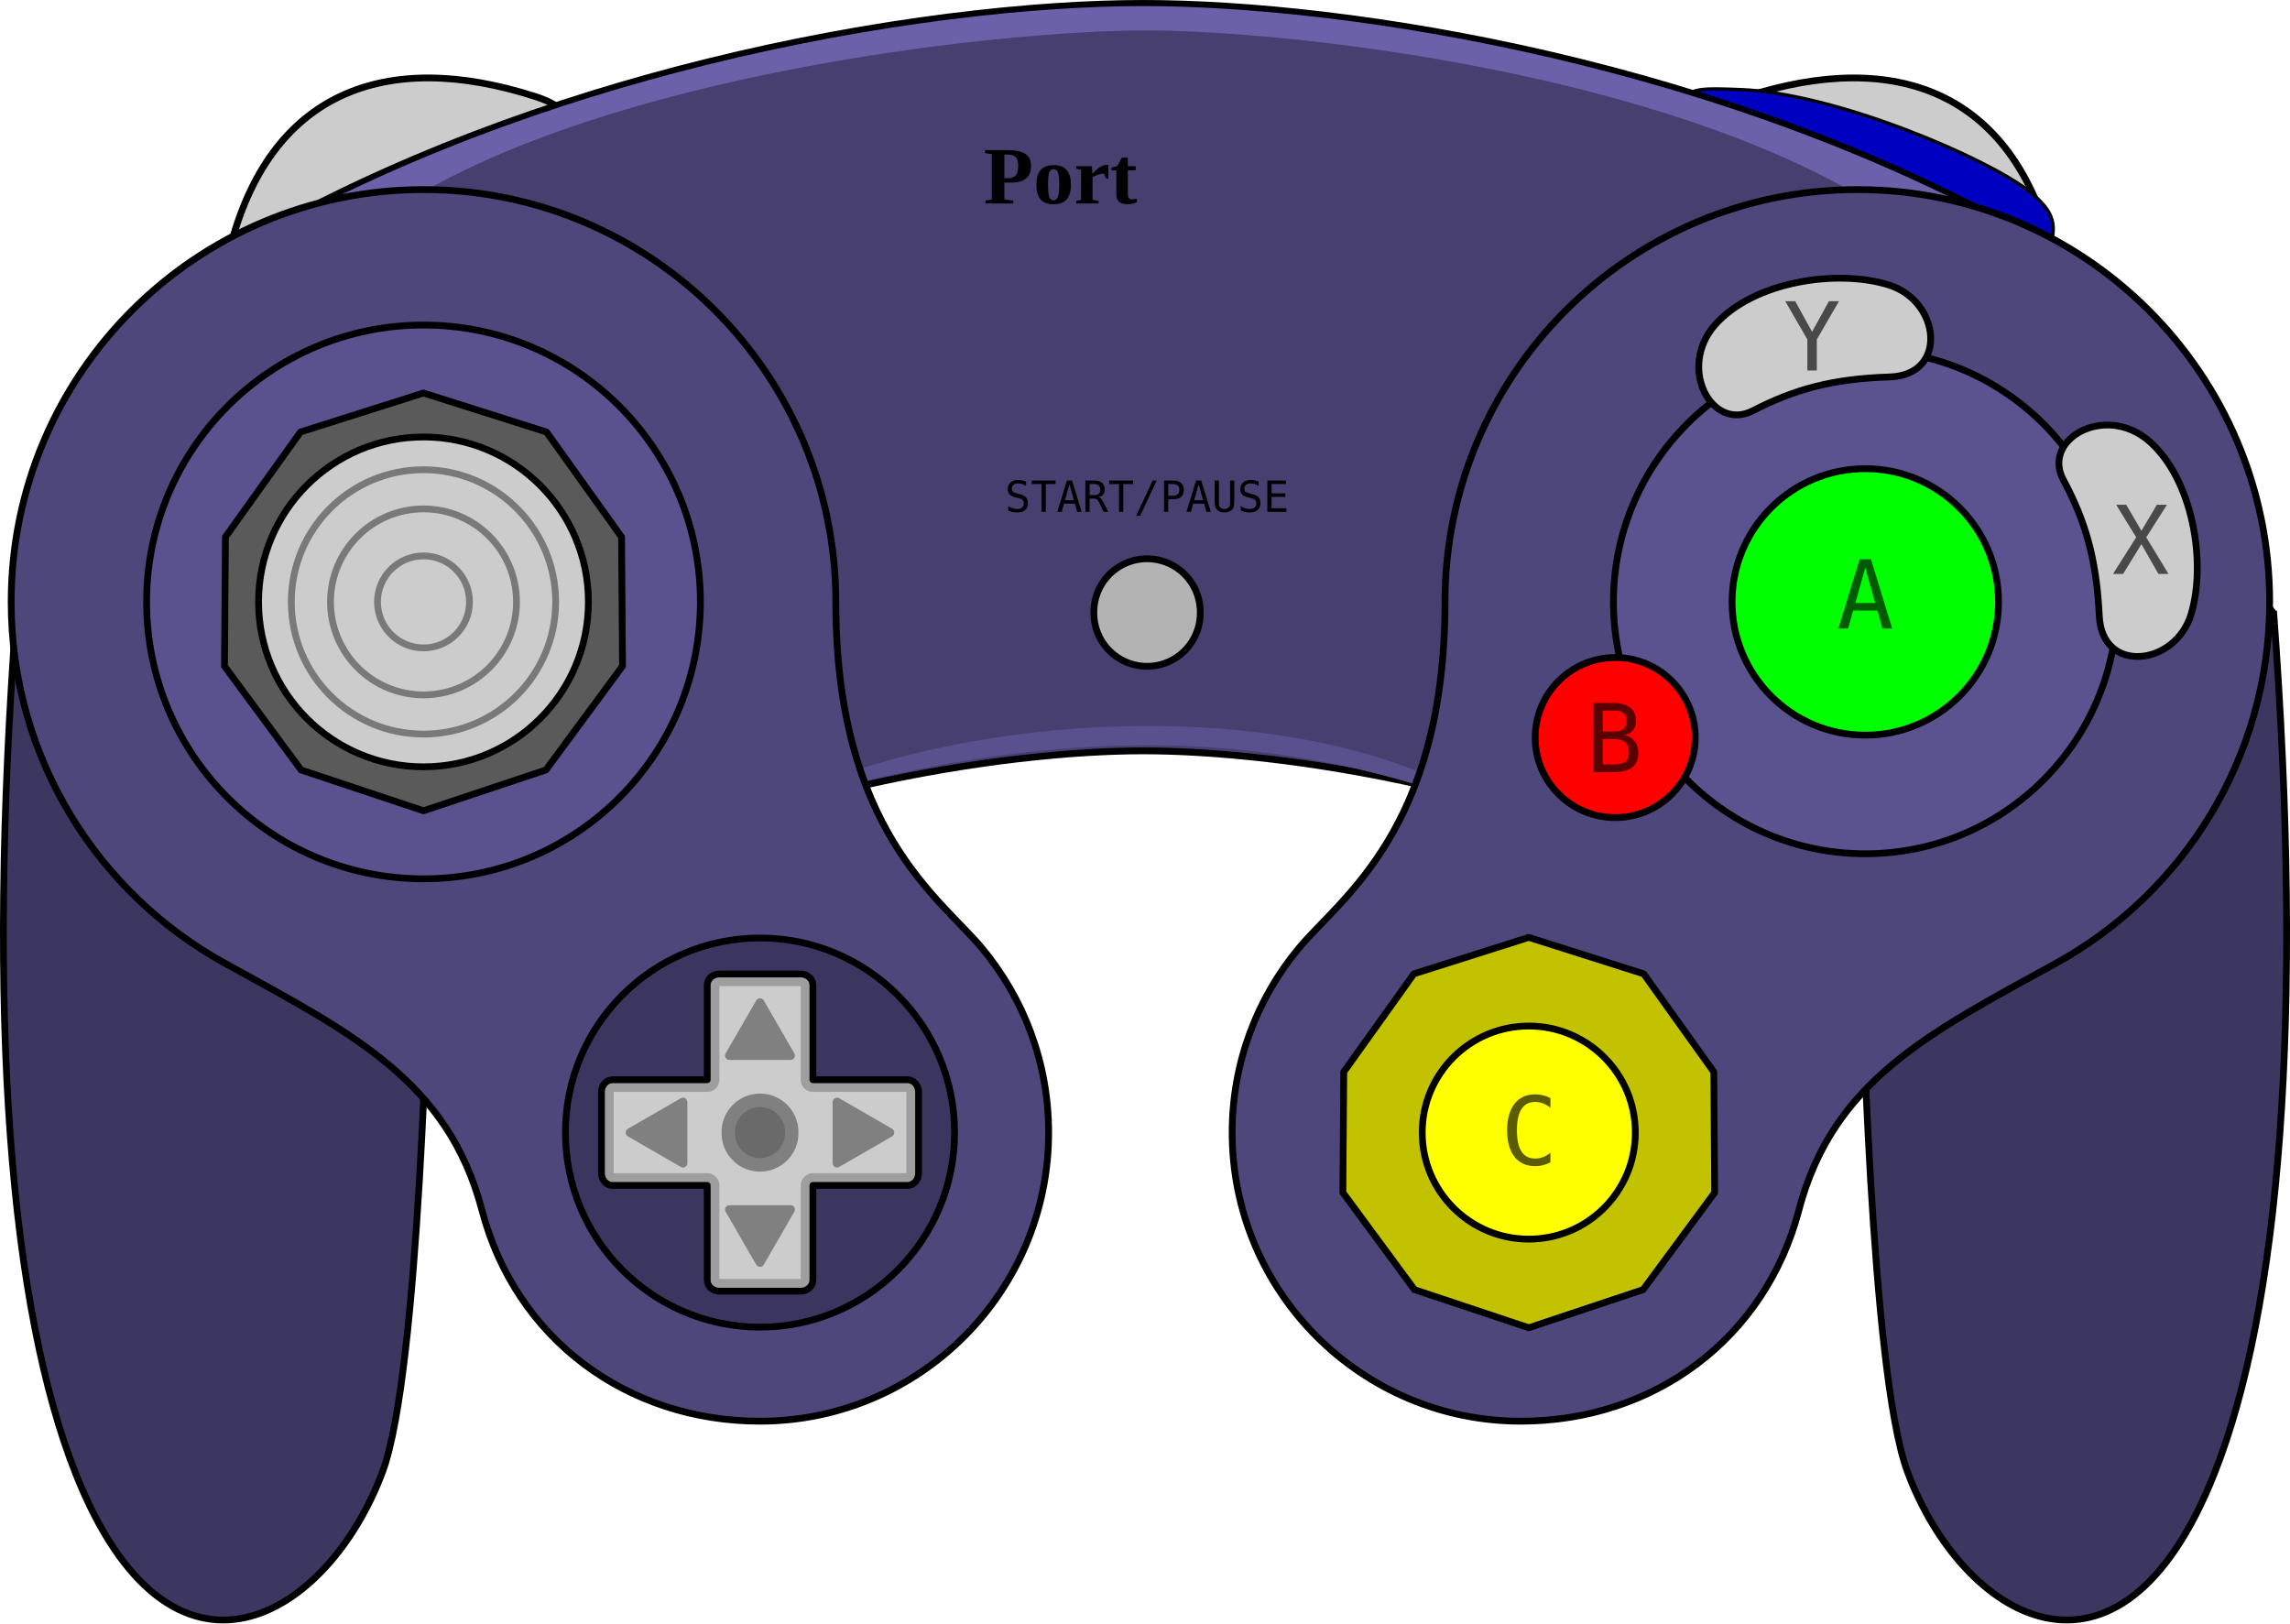
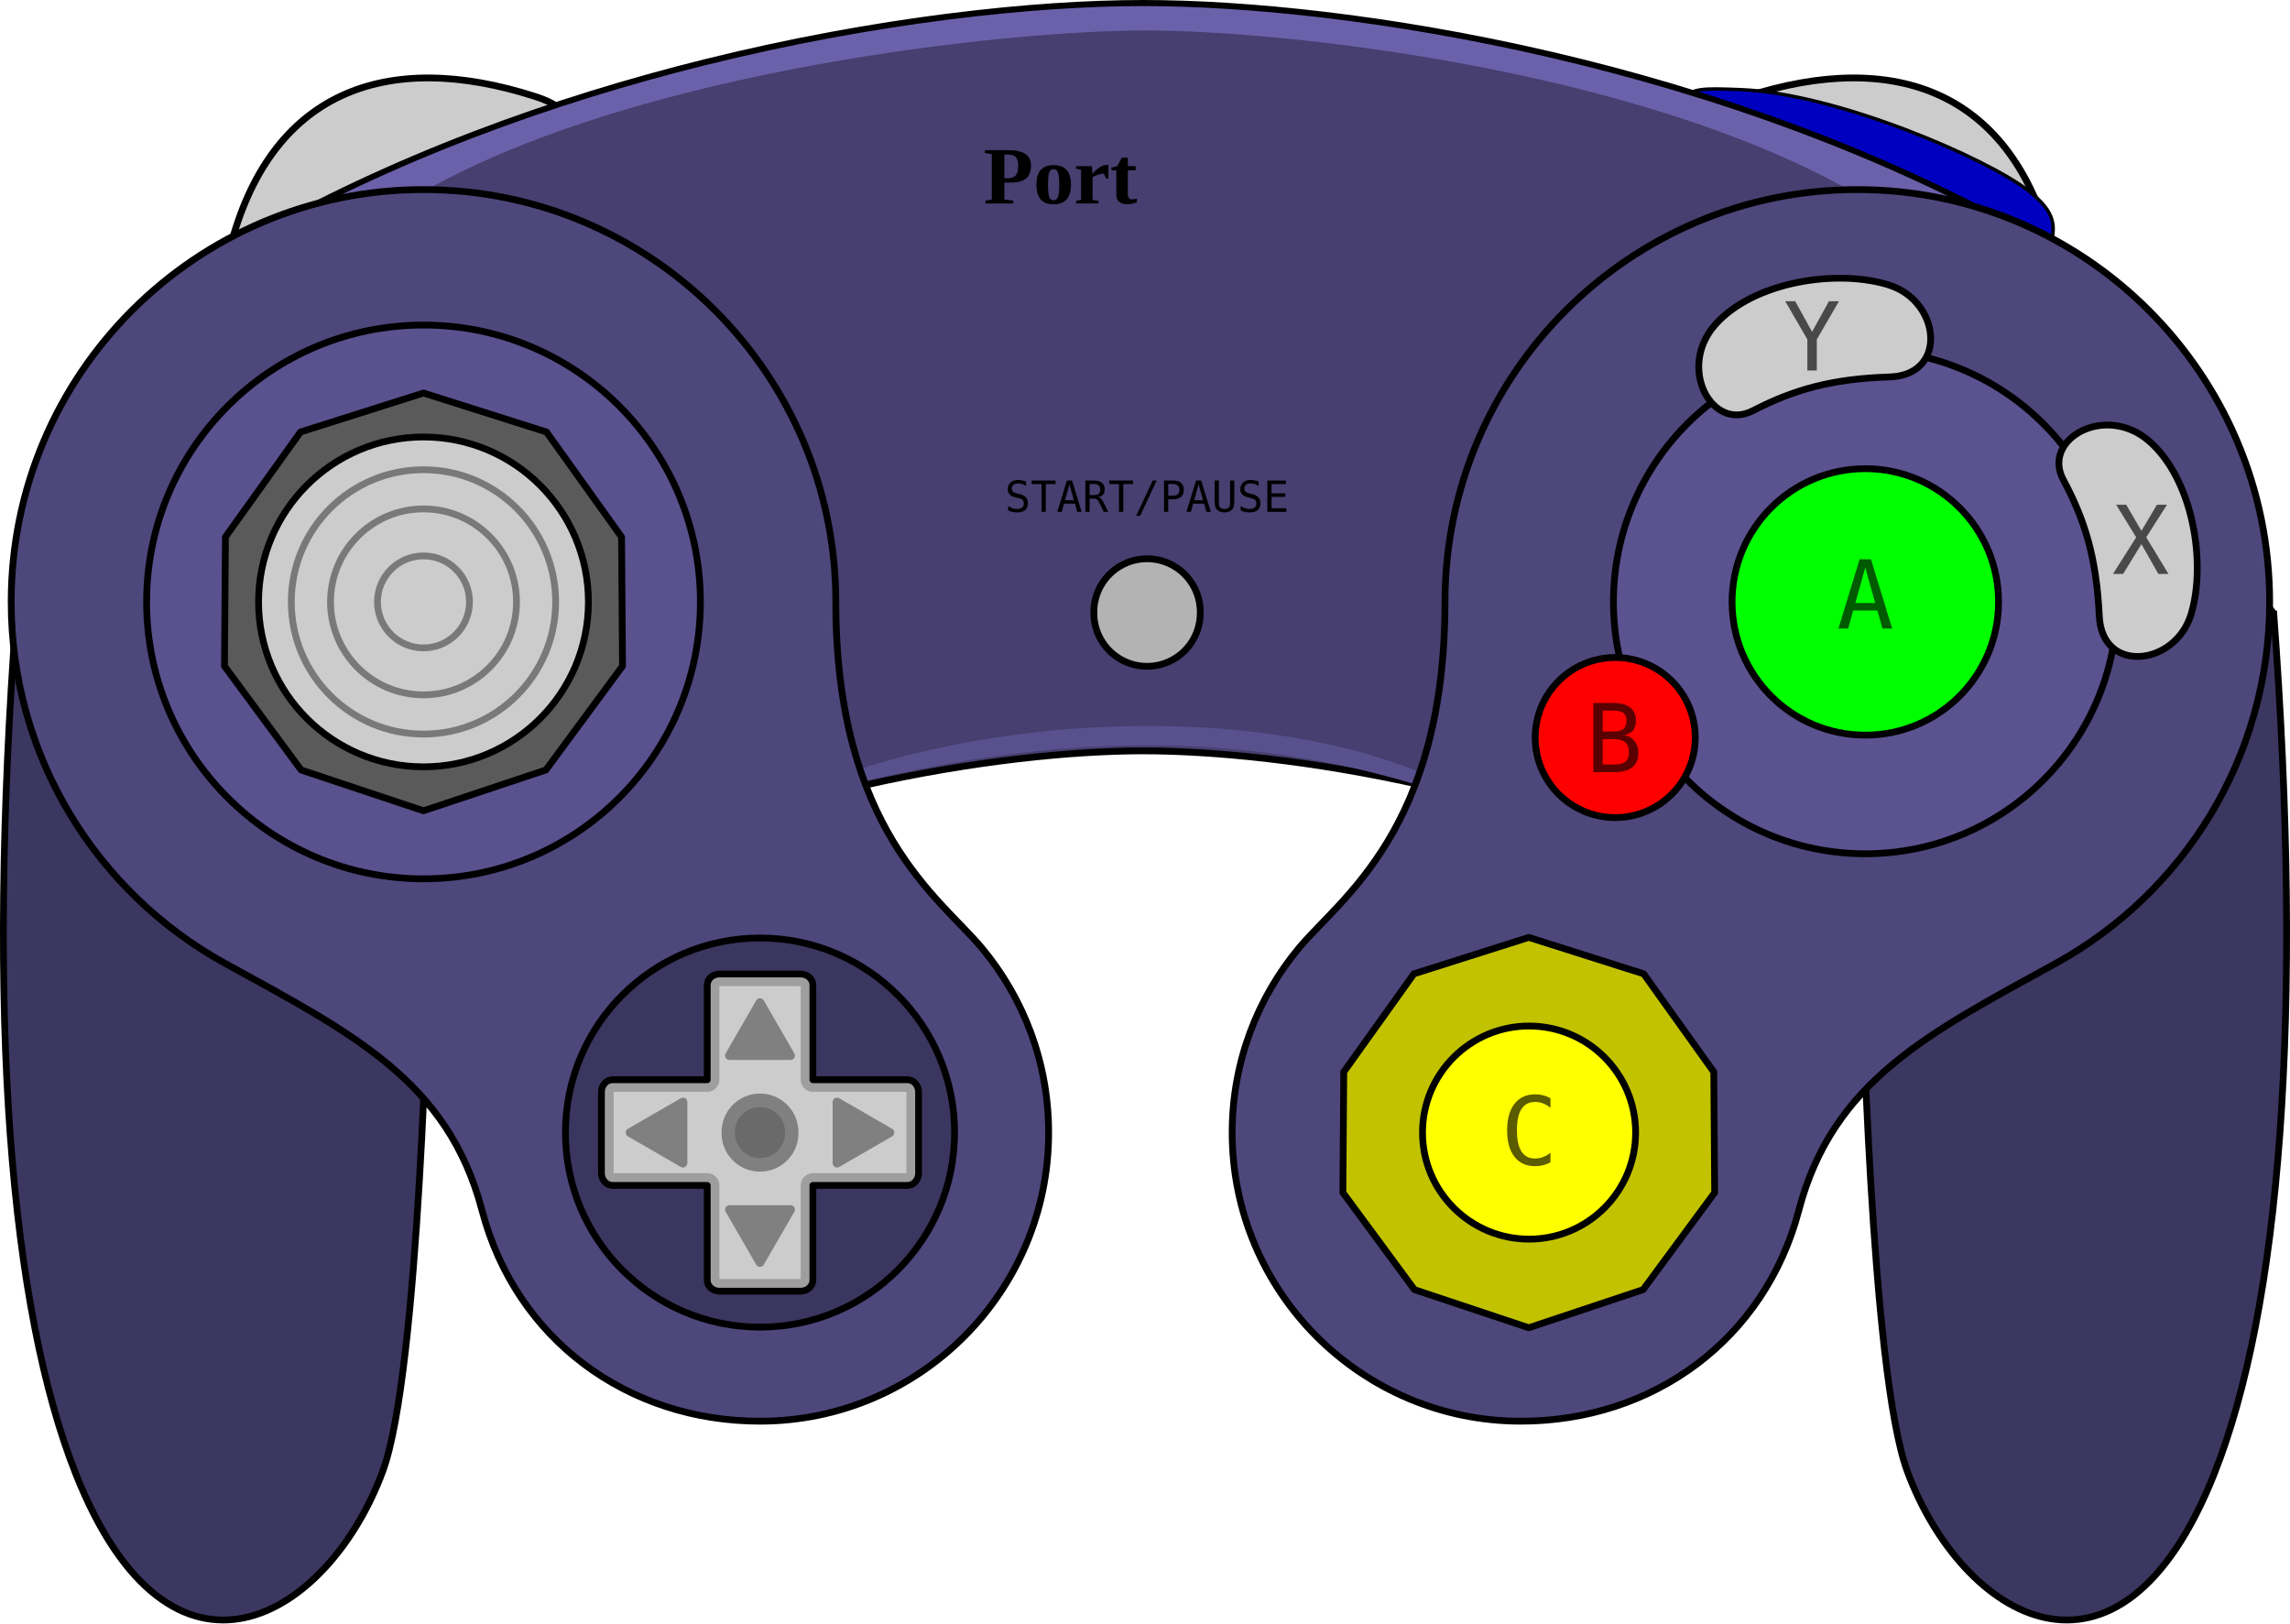
<svg xmlns="http://www.w3.org/2000/svg" id="svg2" height="478.66" width="675.18" version="1.0">
  <g id="layer1" transform="translate(-42.98 -252.93)">
    <path id="path2516" d="m713.31 433.03c9.05 120.63 1.73 205.97-17.48 254.42-28.1 70.91-74.46 42.55-90.47-0.61-10.95-29.52-13.27-146.57-13.87-155.01-0.61-8.44 122.43-98.2 121.82-98.8z" fill-rule="evenodd" stroke="#000" stroke-width="2" fill="#3c3760" />
    <path class="button l" id="path3209" d="m110.59 326.87c11.76-47.06 46.27-59.61 90.19-45.49 43.93 14.12-88.62 45.49-90.19 45.49z" fill-rule="evenodd" stroke="#000" stroke-width="2" fill="#ccc" />
    <path class="button r" id="path3273" d="m648.13 326.87c-11.76-47.06-46.27-59.61-90.19-45.49-43.93 14.12 88.62 45.49 90.19 45.49z" fill-rule="evenodd" stroke="#000" stroke-width="2" fill="#ccc" />
    <path class="button z" id="path3275" d="m539.08 282.8c2.06-4.06 6.22-3.84 16.99-3.45 28.5 1.05 73.21 20.49 85.05 29.89 7.85 6.22 8.68 10.4 5.48 18.62l-107.52-45.06z" fill-rule="evenodd" stroke="#000" fill="#0000c0" />
    <path id="path3211" d="m115.29 324.52l83.18 196.86c63.27-35.51 140.38-47.06 181.53-47.06s117.83 11.31 181.53 47.06l83.18-196.86c-92.89-53.63-204.71-70.59-264.71-70.59-31.84 0-78.46 4.88-128.99 17.42-44.68 11.09-92.42 28.17-135.72 53.17z" fill-rule="evenodd" stroke="#000" stroke-width="2" fill="#463f6f" />
    <path id="path3610" d="m283.12 486.95c65-17.44 123.36-20.24 183.06-0.92l3.21-1.92c-49.4-24.07-130.9-21.77-186.95 0.56l0.68 2.28z" fill-rule="evenodd" fill="#59518e" />
    <path id="path3319" d="m115.29 325.3l53.38-16.33c63.27-35.51 170.97-47.06 212.11-47.06 41.15 0 143.72 11.31 207.42 47.06l56.51 16.33c-92.89-53.62-204.71-70.58-264.71-70.58-31.84 0-78.46 4.87-128.99 17.42-44.68 11.09-92.42 28.17-135.72 53.16z" fill-rule="evenodd" fill="#6b61ab" />
    <path id="path3241" d="m47.83 433.03c-9.047 120.63-1.723 205.97 17.481 254.42 28.108 70.91 74.459 42.55 90.479-0.61 10.95-29.52 13.27-146.57 13.87-155.01s-122.43-98.2-121.83-98.8z" fill-rule="evenodd" stroke="#000" stroke-width="2" fill="#3c3760" />
    <path id="path3263" stroke-linejoin="round" d="m649.03 537.01c-37.62 20.68-65.67 34.69-75.69 72.78-10.01 38.1-42.93 62.18-81.97 62.18-46.97 0-85.1-38.12-85.1-85.1 0-20.7 7.41-39.67 19.7-54.43 12.3-14.76 43.05-34.93 43.05-102.04 0-67.1 54.46-121.57 121.57-121.57 67.1 0 121.57 54.47 121.57 121.57 0 45.93-25.51 85.94-63.13 106.61z" fill-rule="evenodd" stroke="#000" stroke-linecap="round" stroke-width="2" fill="#4e477c" />
    <path id="path3187" stroke-linejoin="round" d="m109.4 537.01c37.62 20.68 65.67 34.69 75.69 72.78 10.01 38.1 42.94 62.18 81.97 62.18 46.97 0 85.1-38.12 85.1-85.1 0-20.7-7.4-39.67-19.7-54.43s-43.05-34.93-43.05-102.04c0-67.1-54.46-121.57-121.57-121.57-67.1 0-121.56 54.47-121.56 121.57-0.005 45.93 25.506 85.94 63.12 106.61z" fill-rule="evenodd" stroke="#000" stroke-linecap="round" stroke-width="2" fill="#4e477c" />
    <path id="path3191" stroke-linejoin="round" d="m281.57 436.68a121.57 121.57 0 1 1 -243.14 0 121.57 121.57 0 1 1 243.14 0z" fill-rule="evenodd" transform="matrix(.67154 0 0 .67154 60.397 137.16)" stroke="#000" stroke-linecap="round" stroke-width="2.978" fill="#5a518f" />
    <path id="path3193" stroke-linejoin="round" d="m359.22 586.09a85.098 85.098 0 1 1 -170.2 0 85.098 85.098 0 1 1 170.2 0z" fill-rule="evenodd" transform="matrix(.67414 0 0 .67414 82.264 191.76)" stroke="#000" stroke-linecap="round" stroke-width="2.967" fill="#3b365f" />
    <path id="path3199" stroke-linejoin="round" d="m281.57 436.68a121.57 121.57 0 1 1 -243.14 0 121.57 121.57 0 1 1 243.14 0z" fill-rule="evenodd" transform="matrix(-.61081 0 0 .61081 690.67 163.68)" stroke="#000" stroke-linecap="round" stroke-width="3.274" fill="#5b5290" />
    <path class="button a" id="path3203" stroke-linejoin="round" d="m281.57 436.68a121.57 121.57 0 1 1 -243.14 0 121.57 121.57 0 1 1 243.14 0z" fill-rule="evenodd" transform="matrix(-.32315 0 0 .32315 644.65 289.29)" stroke="#000" stroke-linecap="round" stroke-width="6.189" fill="#0f0" />
    <path class="button b" id="path3205" stroke-linejoin="round" d="m281.57 436.68a121.57 121.57 0 1 1 -243.14 0 121.57 121.57 0 1 1 243.14 0z" fill-rule="evenodd" transform="matrix(-.19412 0 0 .19412 550.27 385.63)" stroke="#000" stroke-linecap="round" stroke-width="10.303" fill="#f00" />
    <path class="button start" id="path3207" stroke-linejoin="round" d="m383.53 410.01a16.471 16.471 0 1 1 -32.94 0 16.471 16.471 0 1 1 32.94 0z" fill-rule="evenodd" transform="matrix(.95238 0 0 .95238 31.597 43.054)" stroke="#000" stroke-linecap="round" stroke-width="2.1" fill="#b3b3b3" />
    <path class="button y" id="path3232" stroke-linejoin="round" d="m600.14 364.07c17.22-0.55 15.04-22.31-0.24-27.11-15.27-4.79-39.84-1.05-51.17 11.65-11.32 12.7-1.04 31.65 11.02 25.44s23.17-9.43 40.39-9.98z" fill-rule="evenodd" stroke="#000" stroke-linecap="round" stroke-width="2" fill="#ccc" />
    <path id="path3243" stroke-linejoin="round" stroke="#000" stroke-linecap="round" stroke-width="3.223" fill="#5a5a5a" d="m262.44 428.69l-18.52 58.46-49.87 35.68-61.33 0.45-49.343-36.41-19.38-58.18 19.38-58.18 49.343-36.41 61.33 0.45 49.87 35.68 18.52 58.46z" fill-rule="evenodd" transform="matrix(0 -.62071 .62035 0 -98.095 531.71)" />
    <path id="path3245" stroke-linejoin="round" stroke="#000" stroke-linecap="round" stroke-width="3.45" fill="#c2c200" d="m262.44 428.69l-18.52 58.46-49.87 35.68-61.33 0.45-49.343-36.41-19.38-58.18 19.38-58.18 49.343-36.41 61.33 0.45 49.87 35.68 18.52 58.46z" fill-rule="evenodd" transform="matrix(0 -.58001 .57947 0 245.31 681.54)" />
-     <path class="stick c" id="path3247" stroke-linejoin="round" d="m359.22 586.09a85.098 85.098 0 1 1 -170.2 0 85.098 85.098 0 1 1 170.2 0z" fill-rule="evenodd" transform="matrix(-.36918 0 0 .36918 594.92 370.5)" stroke="#000" stroke-linecap="round" stroke-width="5.417" fill="#ff0" />
-     <path class="stick l" id="path3258" stroke-linejoin="round" d="m281.57 436.68a121.57 121.57 0 1 1 -243.14 0 121.57 121.57 0 1 1 243.14 0z" fill-rule="evenodd" transform="matrix(.4 0 0 .4 103.84 255.73)" stroke="#000" stroke-linecap="round" stroke-width="5" fill="#ccc" />
-     <path class="stick l" id="path3295" stroke-linejoin="round" d="m281.57 436.68a121.57 121.57 0 1 1 -243.14 0 121.57 121.57 0 1 1 243.14 0z" transform="matrix(.32056 0 0 .32056 116.55 290.42)" stroke="#797979" stroke-linecap="round" stroke-width="6.239" fill="none" />
-     <path class="stick l" id="path3297" stroke-linejoin="round" d="m281.57 436.68a121.57 121.57 0 1 1 -243.14 0 121.57 121.57 0 1 1 243.14 0z" transform="matrix(.22554 0 0 .22554 131.76 331.91)" stroke="#797979" stroke-linecap="round" stroke-width="8.868" fill="none" />
-     <path class="stick l" id="path3301" stroke-linejoin="round" d="m281.57 436.68a121.57 121.57 0 1 1 -243.14 0 121.57 121.57 0 1 1 243.14 0z" transform="matrix(.11157 0 0 .11157 149.99 381.68)" stroke="#797979" stroke-linecap="round" stroke-width="17.925" fill="none" />
+     <path class="stick c path" id="path3247" stroke-linejoin="round" d="m359.22 586.09a85.098 85.098 0 1 1 -170.2 0 85.098 85.098 0 1 1 170.2 0z" fill-rule="evenodd" transform="matrix(0.36918, 0, 0, 0.36918, 392.6096, 370.4997)" stroke="#000" stroke-linecap="round" stroke-width="5.417" fill="#ff0" />
+     <path class="stick l path" id="path3258" stroke-linejoin="round" d="m281.57 436.68a121.57 121.57 0 1 1 -243.14 0 121.57 121.57 0 1 1 243.14 0z" fill-rule="evenodd" transform="matrix(.4 0 0 .4 103.84 255.73)" stroke="#000" stroke-linecap="round" stroke-width="5" fill="#ccc" />
+     <path class="stick l path" id="path3295" stroke-linejoin="round" d="m281.57 436.68a121.57 121.57 0 1 1 -243.14 0 121.57 121.57 0 1 1 243.14 0z" transform="matrix(.32056 0 0 .32056 116.55 290.42)" stroke="#797979" stroke-linecap="round" stroke-width="6.239" fill="none" />
+     <path class="stick l path" id="path3297" stroke-linejoin="round" d="m281.57 436.68a121.57 121.57 0 1 1 -243.14 0 121.57 121.57 0 1 1 243.14 0z" transform="matrix(.22554 0 0 .22554 131.76 331.91)" stroke="#797979" stroke-linecap="round" stroke-width="8.868" fill="none" />
+     <path class="stick l path" id="path3301" stroke-linejoin="round" d="m281.57 436.68a121.57 121.57 0 1 1 -243.14 0 121.57 121.57 0 1 1 243.14 0z" transform="matrix(.11157 0 0 .11157 149.99 381.68)" stroke="#797979" stroke-linecap="round" stroke-width="17.925" fill="none" />
    <path id="text3303" fill-opacity=".641" d="m592.93 420.28l-2.91 10.44h5.83l-2.92-10.44m-1.66-2.44h3.35l6.24 20.41h-2.85l-1.51-5.31h-7.15l-1.47 5.31h-2.86l6.25-20.41" />
    <path id="text3307" fill-opacity=".641" d="m515.53 470.86v7.48h3.27c1.6 0 2.75-0.28 3.43-0.84s1.03-1.49 1.03-2.77c0-1.33-0.36-2.31-1.08-2.93-0.72-0.63-1.85-0.94-3.38-0.94h-3.27m0-8.4v6.16h3.21c1.33 0 2.3-0.26 2.89-0.77 0.6-0.51 0.9-1.33 0.9-2.47 0-1.03-0.3-1.78-0.89-2.23-0.58-0.46-1.55-0.69-2.9-0.69h-3.21m-2.77-2.26h6.04c2.09 0 3.69 0.45 4.82 1.35 1.14 0.9 1.7 2.18 1.7 3.83 0 1.25-0.3 2.23-0.9 2.95-0.59 0.72-1.49 1.17-2.68 1.35 1.34 0.2 2.39 0.78 3.14 1.73 0.77 0.94 1.15 2.13 1.15 3.59 0 1.85-0.61 3.25-1.82 4.2-1.21 0.94-3.01 1.41-5.41 1.41h-6.04v-20.41" />
    <path id="text3311" fill-opacity=".641" d="m569.34 341.75h2.94l4.97 9.01 4.97-9.01h2.96l-6.54 11.26v9.16h-2.78v-9.16l-6.52-11.26" />
    <path class="button x" id="path3237" stroke-linejoin="round" d="m661.93 434.59c0.82 17.22 22.54 14.69 27.1-0.66 4.55-15.35 0.42-39.86-12.45-50.98-12.88-11.12-31.67-0.55-25.27 11.41s9.8 23.02 10.62 40.23z" fill-rule="evenodd" stroke="#000" stroke-linecap="round" stroke-width="2" fill="#ccc" />
    <path id="text3315" fill-opacity=".641" d="m666.9 401.75h2.97l4.48 7.7 4.57-7.7h2.97l-6.11 9.6 6.55 10.81h-2.97l-5.01-8.79-5.4 8.79h-2.98l6.84-10.81-5.91-9.6" />
    <path id="rect3249" stroke-linejoin="round" d="m255.09 540.11c-2 0-3.59 1.46-3.59 3.28v27.9h-27.91c-1.82 0-3.28 1.62-3.28 3.63v23.91c0 2 1.46 3.62 3.28 3.62h27.91v27.91c0 1.81 1.59 3.28 3.59 3.28h23.94c2 0 3.62-1.47 3.62-3.28v-27.91h27.88c1.81 0 3.28-1.62 3.28-3.62v-23.91c0-2.01-1.47-3.63-3.28-3.63h-27.88v-27.9c0-1.82-1.62-3.28-3.62-3.28h-23.94z" fill-rule="evenodd" stroke="#000" stroke-linecap="round" stroke-width="2" fill="#9e9e9e" />
    <path id="path4071" d="m279.06 543.38c0 0.33 0.22 0.31-0.03 0.31h-23.94v27.59c0 1.98-1.61 3.59-3.59 3.6h-27.91c0.33 0 0.32-0.22 0.32 0.03v23.9c0 0.25 0.01 0.03-0.32 0.03h27.91c1.98 0.01 3.59 1.62 3.59 3.6v27.59h23.94c0.25 0 0.03-0.02 0.03 0.31v-27.9c0.01-1.98 1.62-3.59 3.6-3.6h27.87c-0.33 0-0.31 0.22-0.31-0.03v-23.9c0-0.25-0.02-0.03 0.31-0.03h-27.87c-1.98-0.01-3.59-1.62-3.6-3.6v-27.9z" fill-rule="evenodd" fill="#ccc" />
    <path id="path3254" d="m281.19 588.16a15.812 15.812 0 1 1 -31.62 0 15.812 15.812 0 1 1 31.62 0z" fill-rule="evenodd" transform="matrix(.71642 0 0 .71642 76.937 165.51)" fill="#808080" />
    <path class="button up" id="path2449" d="m266.99 547.28c-0.44 0.02-0.83 0.27-1.05 0.64l-9.01 15.6c-0.23 0.4-0.23 0.89 0 1.29s0.66 0.65 1.12 0.65h18.02c0.46 0 0.88-0.25 1.11-0.65s0.23-0.89 0-1.29l-9.01-15.6c-0.24-0.42-0.7-0.66-1.18-0.64z" fill-rule="evenodd" fill="#808080" />
    <path class="button down" id="path2452" d="m266.99 626.46c-0.44-0.02-0.83-0.26-1.05-0.64l-9.01-15.6c-0.23-0.4-0.23-0.89 0-1.29s0.66-0.64 1.12-0.64h18.02c0.46 0 0.88 0.24 1.11 0.64s0.23 0.89 0 1.29l-9.01 15.6c-0.24 0.42-0.7 0.67-1.18 0.64z" fill-rule="evenodd" fill="#808080" />
    <path class="button right" id="path3230" d="m306.65 586.8c-0.02-0.43-0.26-0.83-0.64-1.05l-15.6-9c-0.4-0.23-0.89-0.23-1.29 0s-0.65 0.65-0.65 1.11v18.02c0 0.46 0.25 0.89 0.65 1.12s0.89 0.23 1.29 0l15.6-9.01c0.42-0.25 0.66-0.7 0.64-1.19z" fill-rule="evenodd" fill="#808080" />
    <path class="button left" id="path3233" d="m227.47 586.8c0.02-0.43 0.26-0.83 0.64-1.05l15.6-9c0.4-0.23 0.89-0.23 1.29 0s0.64 0.65 0.64 1.11v18.02c0 0.46-0.24 0.89-0.64 1.12s-0.89 0.23-1.29 0l-15.6-9.01c-0.42-0.25-0.67-0.7-0.64-1.19z" fill-rule="evenodd" fill="#808080" />
    <path id="text4027" d="m345.51 394.92v1.27c-0.38-0.24-0.76-0.42-1.14-0.55-0.38-0.12-0.77-0.18-1.15-0.18-0.59 0-1.06 0.13-1.4 0.41-0.34 0.27-0.51 0.64-0.51 1.11 0 0.41 0.11 0.72 0.33 0.93 0.23 0.21 0.65 0.39 1.26 0.54l0.66 0.15c0.86 0.2 1.49 0.52 1.89 0.95 0.39 0.43 0.59 1.02 0.59 1.77 0 0.88-0.27 1.55-0.81 2.01-0.55 0.46-1.34 0.69-2.38 0.69-0.43 0-0.87-0.05-1.3-0.14-0.44-0.09-0.88-0.23-1.32-0.42v-1.33c0.47 0.3 0.92 0.53 1.34 0.67 0.43 0.14 0.85 0.21 1.28 0.21 0.63 0 1.12-0.14 1.47-0.43 0.35-0.28 0.53-0.68 0.53-1.18 0-0.46-0.12-0.82-0.37-1.06-0.24-0.24-0.65-0.43-1.25-0.56l-0.67-0.16c-0.86-0.19-1.48-0.48-1.87-0.87-0.38-0.4-0.58-0.92-0.58-1.58 0-0.83 0.28-1.49 0.83-1.98 0.56-0.5 1.3-0.75 2.21-0.75 0.36 0 0.73 0.04 1.12 0.13 0.39 0.07 0.81 0.19 1.24 0.35m1.65-0.31h7.04v1.05h-2.88v8.18h-1.26v-8.18h-2.9v-1.05m11.14 1.1l-1.32 4.72h2.63l-1.31-4.72m-0.76-1.1h1.52l2.82 9.23h-1.29l-0.68-2.41h-3.23l-0.67 2.41h-1.29l2.82-9.23m9.26 4.87c0.33 0.08 0.6 0.24 0.83 0.47 0.22 0.23 0.51 0.68 0.84 1.37l1.26 2.52h-1.34l-1.1-2.33c-0.32-0.66-0.61-1.09-0.86-1.28s-0.58-0.29-0.99-0.29h-1.2v3.9h-1.25v-9.23h2.57c1.02 0 1.79 0.23 2.33 0.69 0.54 0.45 0.81 1.11 0.81 1.98 0 0.61-0.16 1.11-0.5 1.5-0.33 0.38-0.79 0.61-1.4 0.7m-2.56-3.84v3.27h1.37c0.6 0 1.04-0.13 1.34-0.4 0.29-0.27 0.44-0.68 0.44-1.23 0-0.53-0.16-0.94-0.47-1.22s-0.77-0.42-1.36-0.42h-1.32m5.77-1.03h7.05v1.05h-2.89v8.18h-1.26v-8.18h-2.9v-1.05m12.83 0h1.17l-4.86 10.4h-1.18l4.87-10.4m4.58 1.03v3.46h1.45c0.58 0 1.03-0.15 1.35-0.45 0.32-0.31 0.49-0.74 0.49-1.28 0-0.55-0.16-0.98-0.48-1.28-0.33-0.3-0.78-0.45-1.36-0.45h-1.45m-1.24-1.03h2.69c1.03 0 1.81 0.23 2.34 0.7 0.54 0.47 0.8 1.15 0.8 2.06s-0.26 1.6-0.8 2.06c-0.52 0.47-1.3 0.7-2.34 0.7h-1.45v3.71h-1.24v-9.23m10.2 1.1l-1.31 4.72h2.63l-1.32-4.72m-0.75-1.1h1.51l2.83 9.23h-1.29l-0.68-2.41h-3.24l-0.66 2.41h-1.3l2.83-9.23m5.47 5.69v-5.69h1.26v6.26c0 0.45 0.01 0.77 0.03 0.96 0.03 0.19 0.07 0.34 0.13 0.44 0.14 0.24 0.32 0.43 0.57 0.55s0.56 0.19 0.91 0.19c0.36 0 0.66-0.07 0.91-0.19s0.44-0.31 0.57-0.55c0.07-0.1 0.11-0.25 0.13-0.44 0.03-0.19 0.04-0.51 0.04-0.95v-6.27h1.25v5.69c0 0.94-0.06 1.61-0.18 2.01-0.11 0.4-0.32 0.73-0.6 0.99-0.28 0.24-0.59 0.42-0.94 0.54s-0.74 0.18-1.18 0.18c-0.43 0-0.82-0.06-1.17-0.18s-0.67-0.3-0.94-0.54c-0.29-0.26-0.49-0.59-0.61-0.99-0.12-0.41-0.18-1.08-0.18-2.01m12.97-5.38v1.27c-0.38-0.24-0.76-0.42-1.15-0.55-0.38-0.12-0.76-0.18-1.15-0.18-0.59 0-1.05 0.13-1.39 0.41-0.35 0.27-0.52 0.64-0.52 1.11 0 0.41 0.11 0.72 0.34 0.93 0.22 0.21 0.64 0.39 1.26 0.54l0.65 0.15c0.87 0.2 1.5 0.52 1.89 0.95 0.4 0.43 0.6 1.02 0.6 1.77 0 0.88-0.27 1.55-0.82 2.01-0.54 0.46-1.33 0.69-2.37 0.69-0.43 0-0.87-0.05-1.31-0.14-0.43-0.09-0.87-0.23-1.31-0.42v-1.33c0.47 0.3 0.92 0.53 1.34 0.67s0.85 0.21 1.28 0.21c0.63 0 1.12-0.14 1.47-0.43 0.35-0.28 0.53-0.68 0.53-1.18 0-0.46-0.13-0.82-0.37-1.06s-0.66-0.43-1.25-0.56l-0.67-0.16c-0.86-0.19-1.48-0.48-1.87-0.87-0.39-0.4-0.58-0.92-0.58-1.58 0-0.83 0.28-1.49 0.83-1.98 0.55-0.5 1.29-0.75 2.21-0.75 0.36 0 0.73 0.04 1.12 0.13 0.39 0.07 0.8 0.19 1.24 0.35m2.58-0.31h5.47v1.05h-4.23v2.73h4.05v1.05h-4.05v3.35h4.35v1.05h-5.59v-9.23" />
-     <path class="stick c" id="text4053" fill-opacity=".641" d="m500.11 595.65c-0.7 0.38-1.42 0.65-2.16 0.84s-1.52 0.28-2.35 0.28c-2.62 0-4.65-0.92-6.1-2.77-1.44-1.85-2.16-4.45-2.16-7.81 0-3.33 0.73-5.93 2.17-7.79 1.46-1.87 3.49-2.8 6.09-2.8 0.83 0 1.61 0.09 2.35 0.28 0.74 0.18 1.46 0.46 2.16 0.84v2.83c-0.67-0.56-1.4-0.98-2.17-1.28-0.78-0.29-1.56-0.43-2.34-0.43-1.8 0-3.14 0.69-4.03 2.08-0.9 1.38-1.34 3.47-1.34 6.27 0 2.79 0.44 4.88 1.34 6.26 0.89 1.39 2.23 2.08 4.03 2.08 0.8 0 1.58-0.15 2.35-0.44s1.49-0.71 2.16-1.27v2.83" />
+     <path class="stick c text" id="text4053" fill-opacity=".641" d="m500.11 595.65c-0.7 0.38-1.42 0.65-2.16 0.84s-1.52 0.28-2.35 0.28c-2.62 0-4.65-0.92-6.1-2.77-1.44-1.85-2.16-4.45-2.16-7.81 0-3.33 0.73-5.93 2.17-7.79 1.46-1.87 3.49-2.8 6.09-2.8 0.83 0 1.61 0.09 2.35 0.28 0.74 0.18 1.46 0.46 2.16 0.84v2.83c-0.67-0.56-1.4-0.98-2.17-1.28-0.78-0.29-1.56-0.43-2.34-0.43-1.8 0-3.14 0.69-4.03 2.08-0.9 1.38-1.34 3.47-1.34 6.27 0 2.79 0.44 4.88 1.34 6.26 0.89 1.39 2.23 2.08 4.03 2.08 0.8 0 1.58-0.15 2.35-0.44s1.49-0.71 2.16-1.27v2.83" />
    <path id="path4073" d="m281.19 588.16a15.812 15.812 0 1 1 -31.62 0 15.812 15.812 0 1 1 31.62 0z" fill-rule="evenodd" transform="matrix(.4684 0 0 .4684 142.75 311.38)" fill="#6a6a6a" />
  </g>
  <text y="60" x="290" fill="black" style="font-size: 2em; font-weight: 900;" class="port">Port <tspan class="port num" />
  </text>
</svg>
